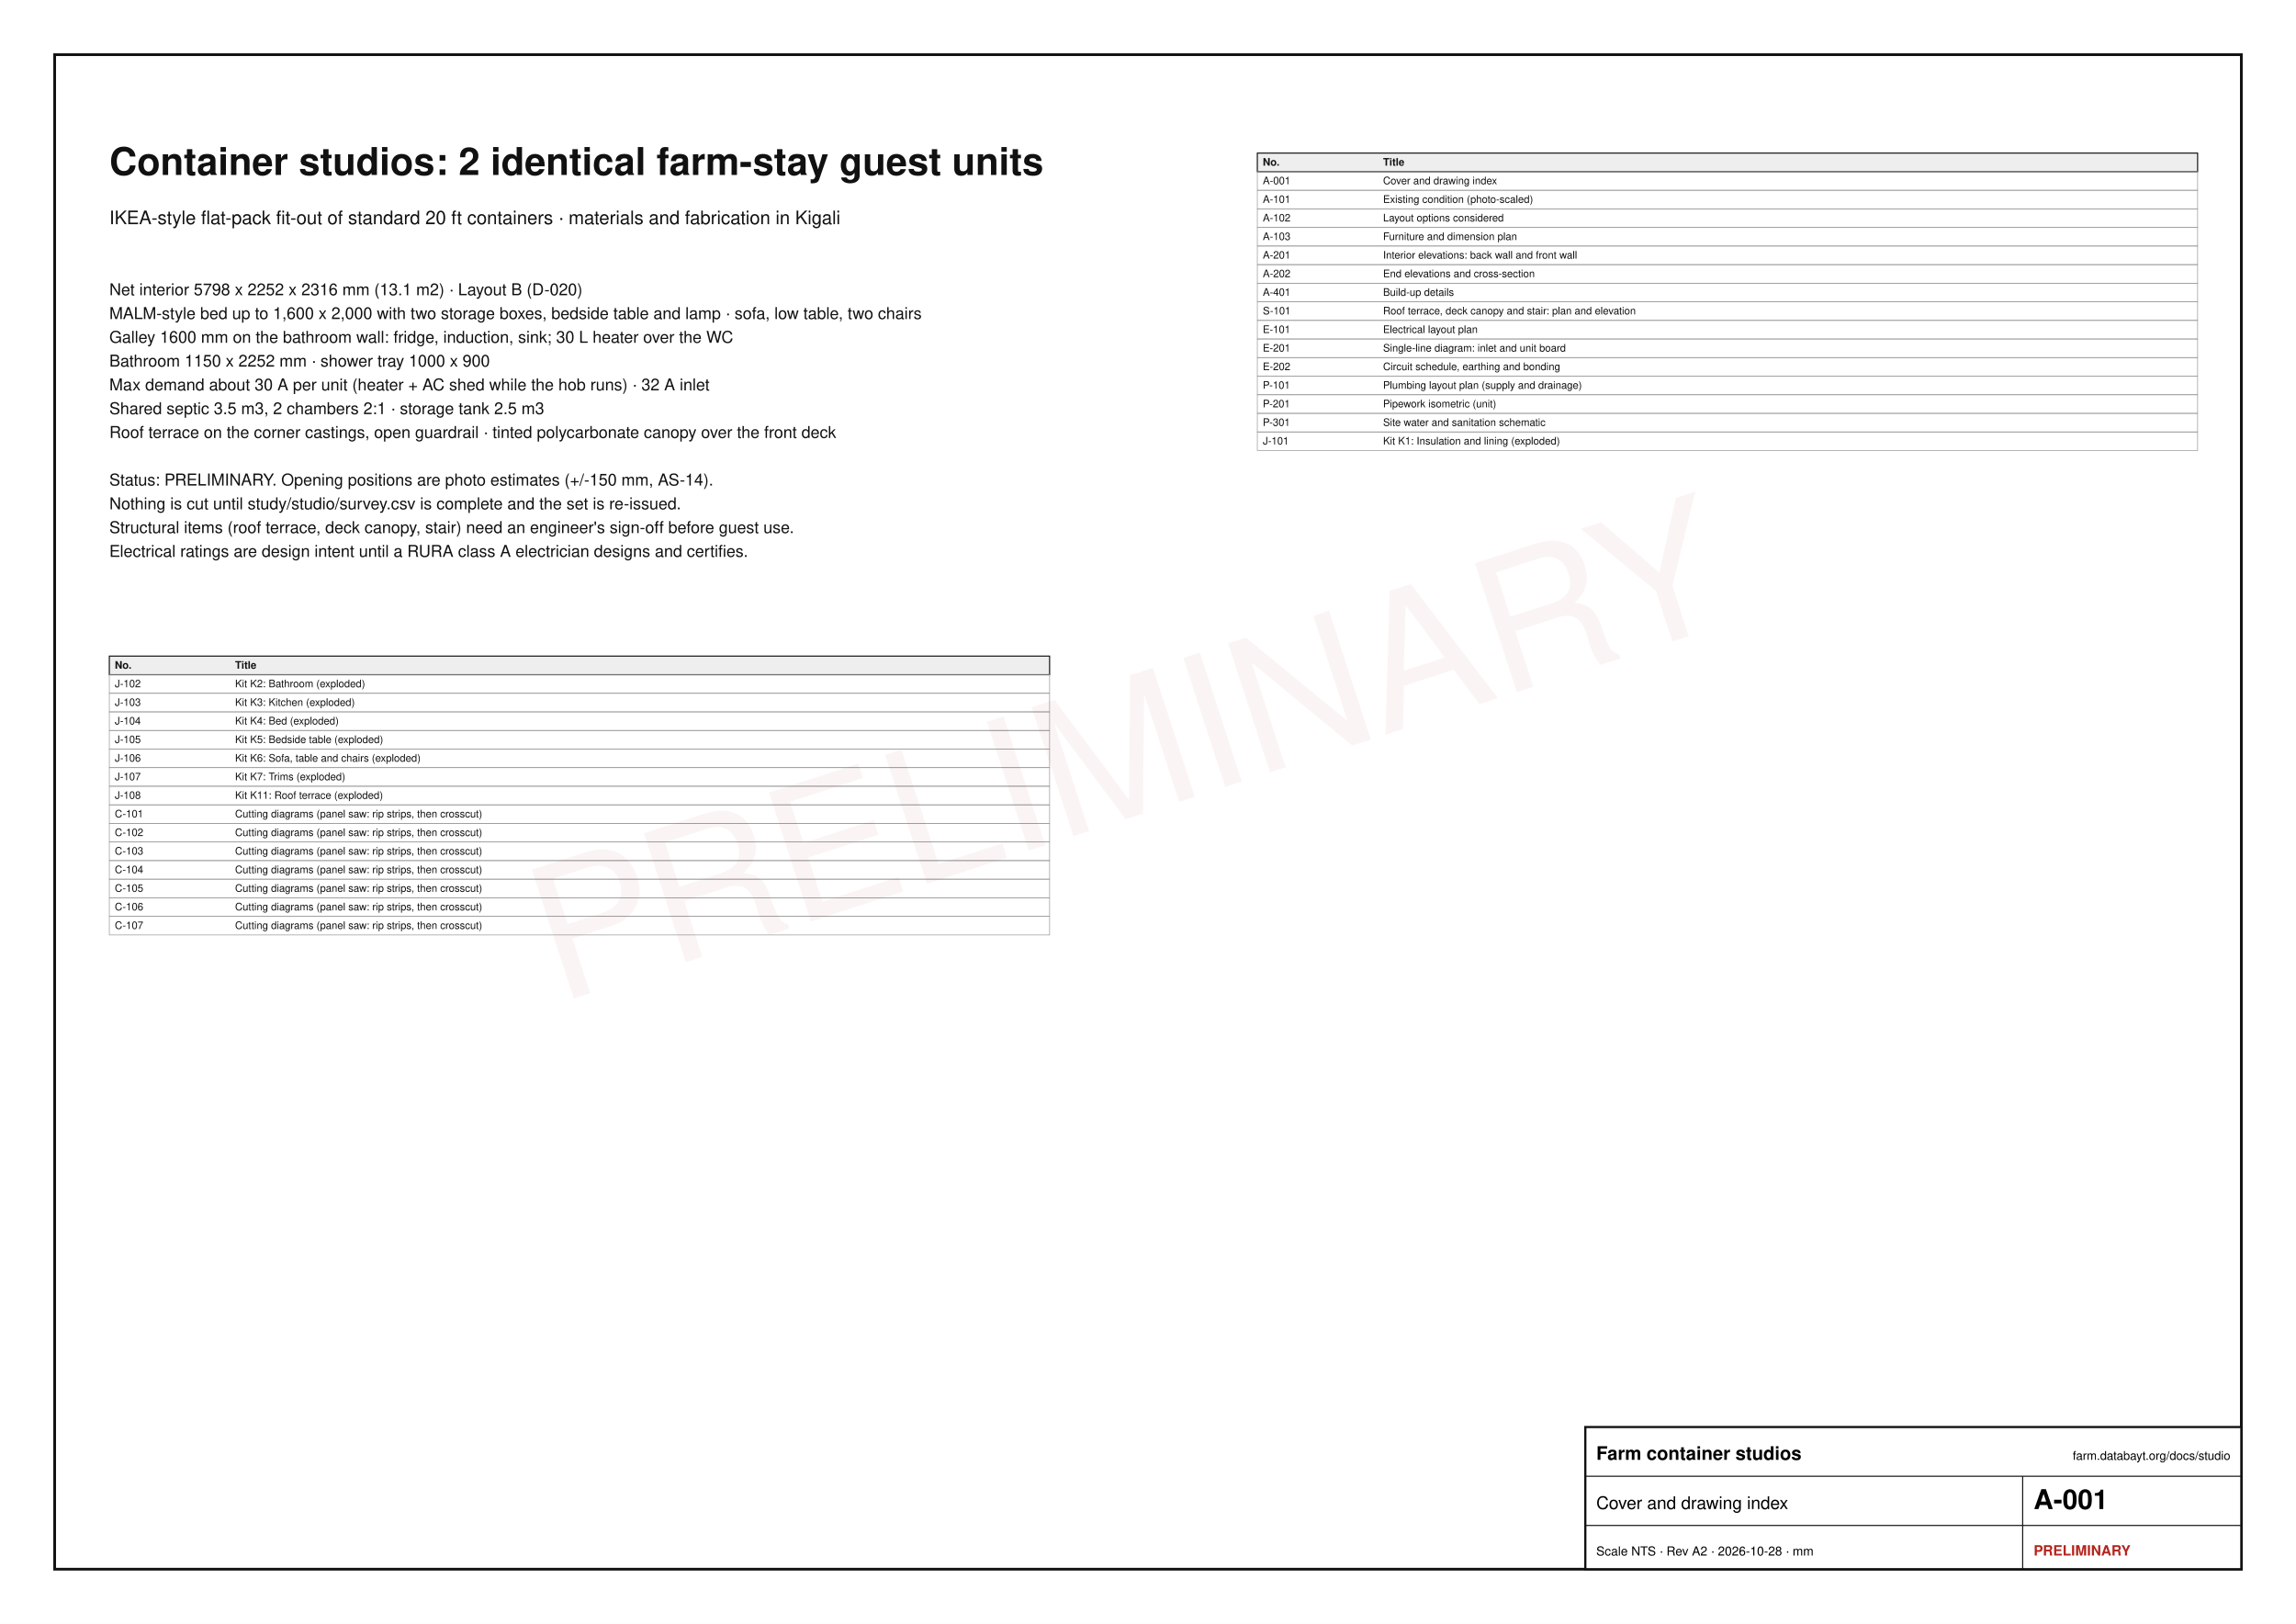
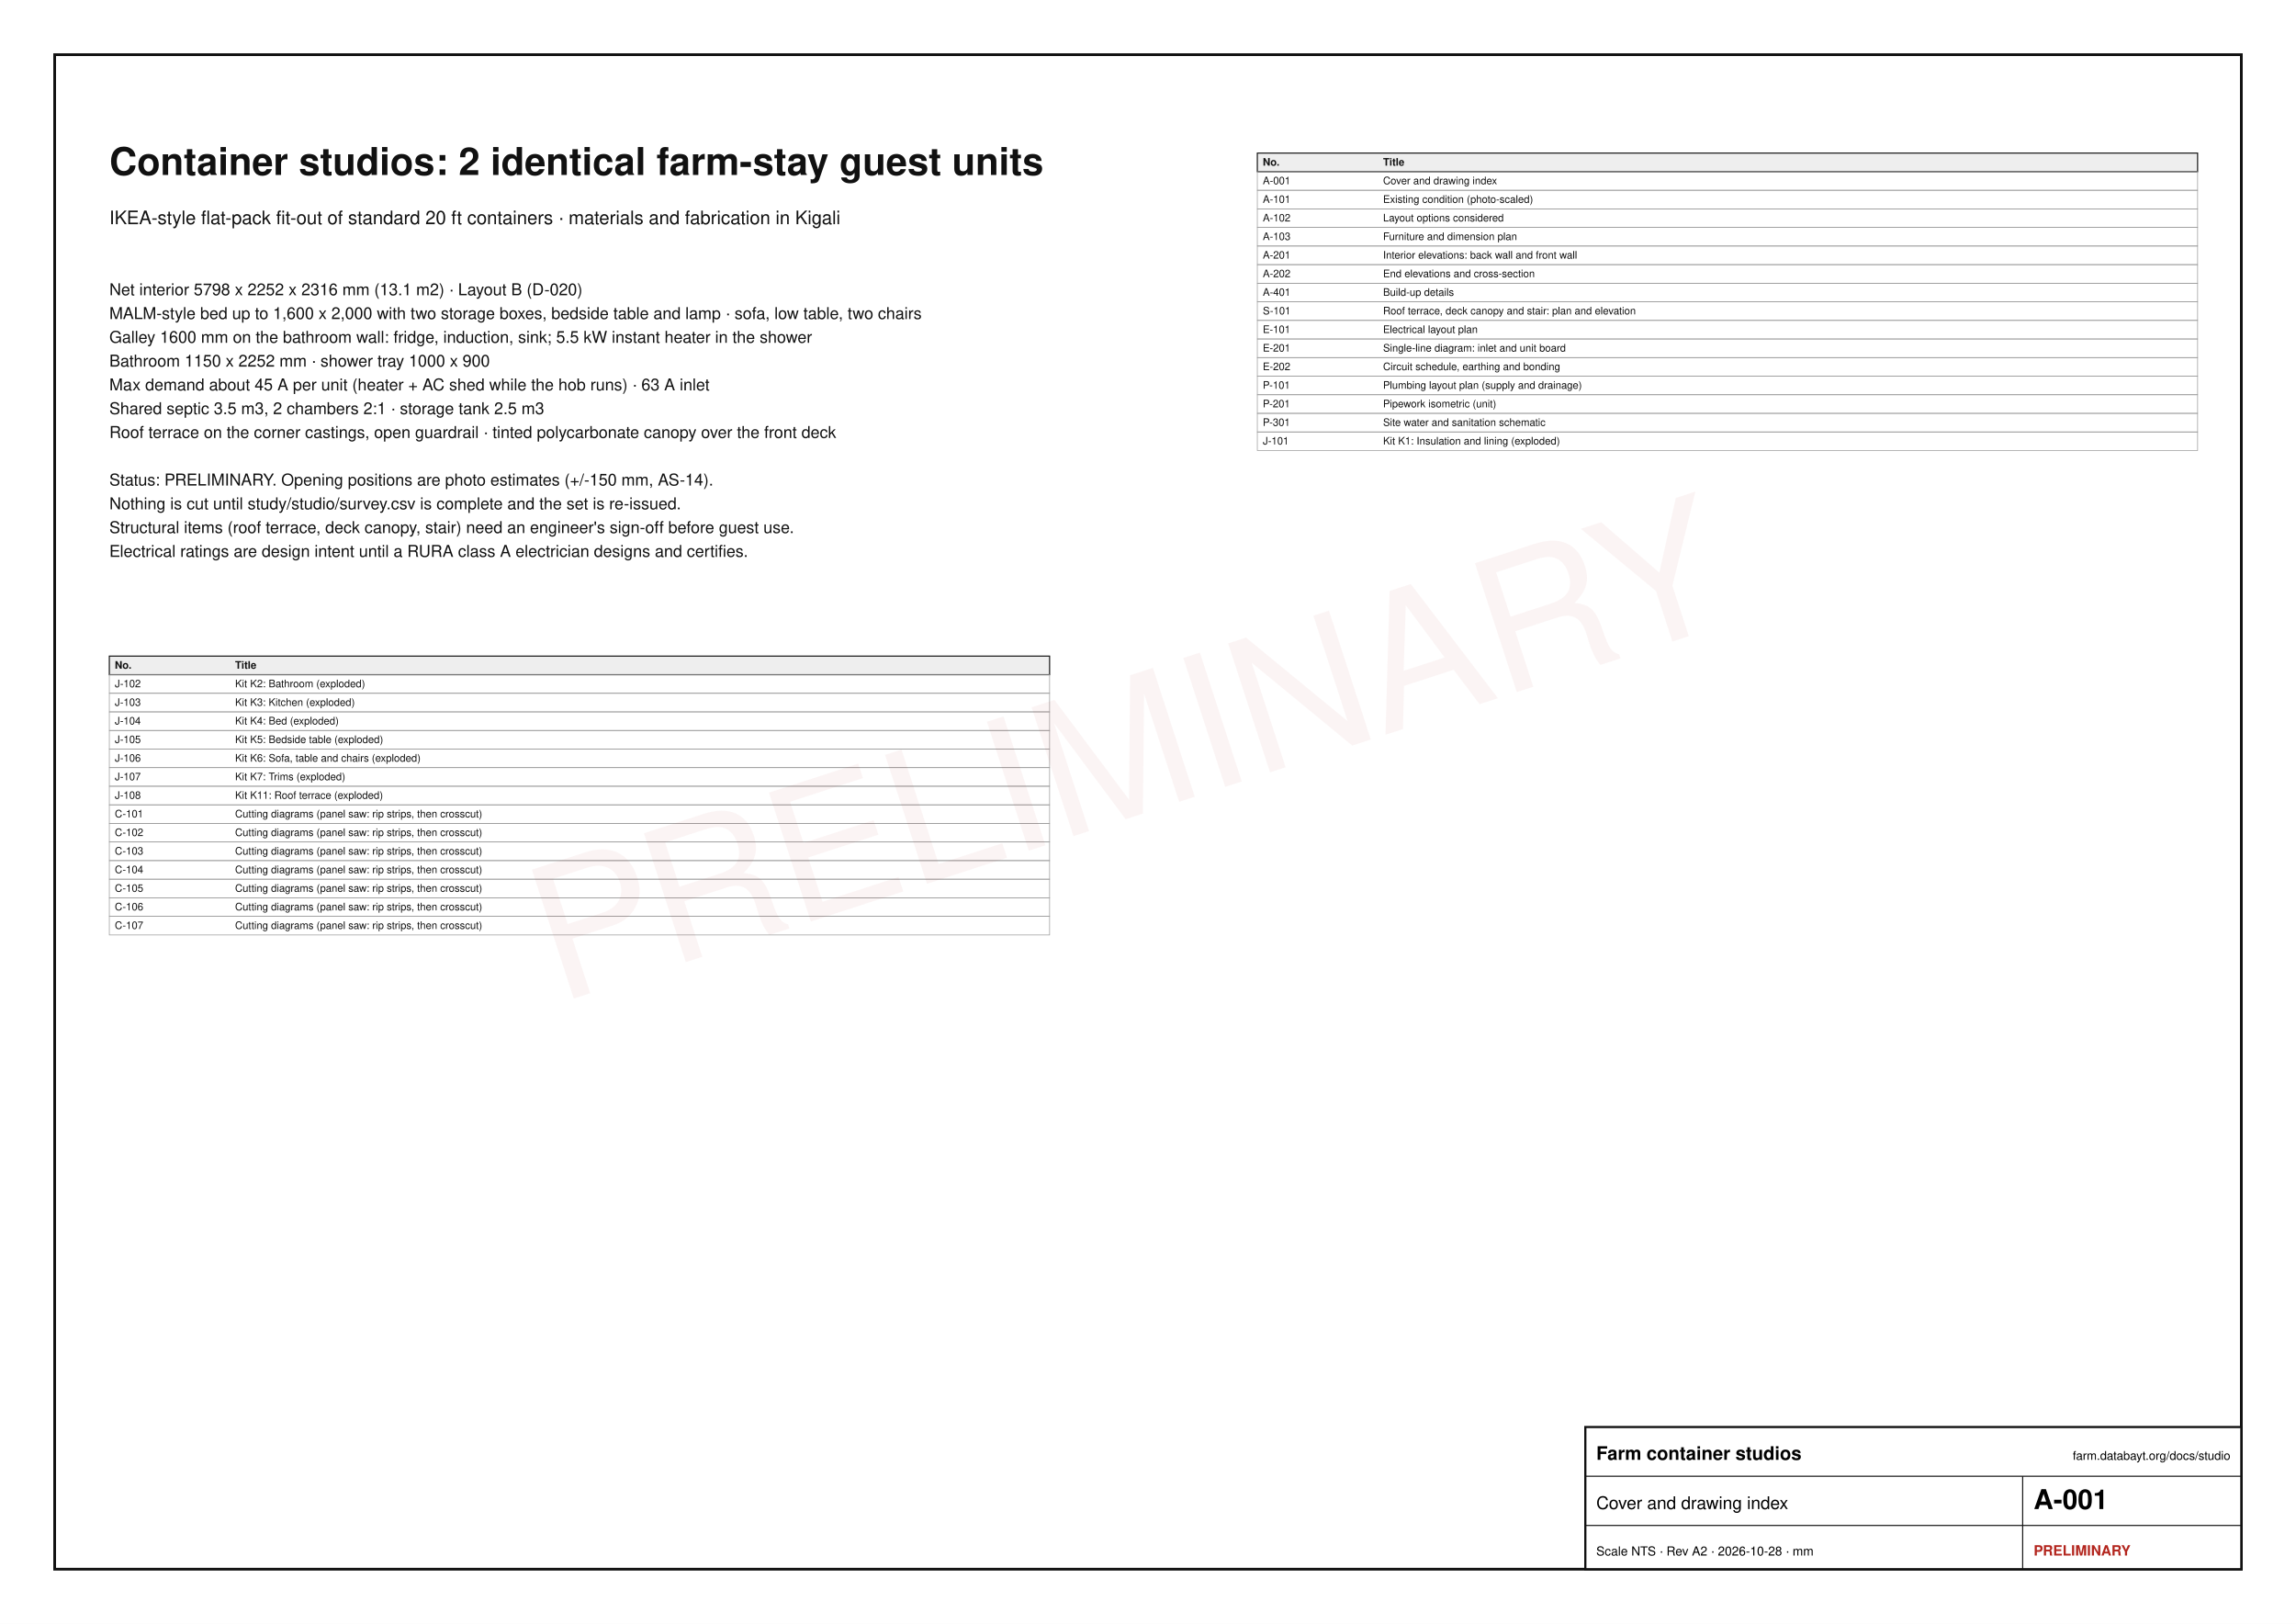
<svg xmlns="http://www.w3.org/2000/svg" width="420mm" height="297mm" viewBox="0 0 420 297" font-family="Helvetica, Arial, sans-serif">
  <rect x="0" y="0" width="420" height="297" fill="#fff" />
  <rect x="10" y="10" width="400" height="277" fill="none" stroke="#111" stroke-width="0.5" />
  <text x="20" y="32" font-size="7" text-anchor="start" font-weight="bold" fill="#111">Container studios: 2 identical farm-stay guest units</text>
  <text x="20" y="41" font-size="3.4" text-anchor="start" font-weight="normal" fill="#111">IKEA-style flat-pack fit-out of standard 20 ft containers · materials and fabrication in Kigali</text>
  <text x="20" y="54" font-size="3" text-anchor="start" font-weight="normal" fill="#111">Net interior 5798 x 2252 x 2316 mm (13.1 m2) · Layout B (D-020)</text>
  <text x="20" y="58.35" font-size="3" text-anchor="start" font-weight="normal" fill="#111">MALM-style bed up to 1,600 x 2,000 with two storage boxes, bedside table and lamp · sofa, low table, two chairs</text>
-   <text x="20" y="62.7" font-size="3" text-anchor="start" font-weight="normal" fill="#111">Galley 1600 mm on the bathroom wall: fridge, induction, sink; 30 L heater over the WC</text>
+   <text x="20" y="62.7" font-size="3" text-anchor="start" font-weight="normal" fill="#111">Galley 1600 mm on the bathroom wall: fridge, induction, sink; 5.5 kW instant heater in the shower</text>
  <text x="20" y="67.05" font-size="3" text-anchor="start" font-weight="normal" fill="#111">Bathroom 1150 x 2252 mm · shower tray 1000 x 900</text>
-   <text x="20" y="71.4" font-size="3" text-anchor="start" font-weight="normal" fill="#111">Max demand about 30 A per unit (heater + AC shed while the hob runs) · 32 A inlet</text>
+   <text x="20" y="71.4" font-size="3" text-anchor="start" font-weight="normal" fill="#111">Max demand about 45 A per unit (heater + AC shed while the hob runs) · 63 A inlet</text>
  <text x="20" y="75.75" font-size="3" text-anchor="start" font-weight="normal" fill="#111">Shared septic 3.5 m3, 2 chambers 2:1 · storage tank 2.5 m3</text>
  <text x="20" y="80.1" font-size="3" text-anchor="start" font-weight="normal" fill="#111">Roof terrace on the corner castings, open guardrail · tinted polycarbonate canopy over the front deck</text>
  <text x="20" y="84.45" font-size="3" text-anchor="start" font-weight="normal" fill="#111" />
  <text x="20" y="88.8" font-size="3" text-anchor="start" font-weight="normal" fill="#111">Status: PRELIMINARY. Opening positions are photo estimates (+/-150 mm, AS-14).</text>
  <text x="20" y="93.15" font-size="3" text-anchor="start" font-weight="normal" fill="#111">Nothing is cut until study/studio/survey.csv is complete and the set is re-issued.</text>
  <text x="20" y="97.5" font-size="3" text-anchor="start" font-weight="normal" fill="#111">Structural items (roof terrace, deck canopy, stair) need an engineer's sign-off before guest use.</text>
  <text x="20" y="101.85" font-size="3" text-anchor="start" font-weight="normal" fill="#111">Electrical ratings are design intent until a RURA class A electrician designs and certifies.</text>
  <rect x="230" y="28" width="172" height="3.4" fill="#eee" stroke="#111" stroke-width="0.2" />
  <text x="231" y="30.3" font-size="1.9" text-anchor="start" font-weight="bold" fill="#111">No.</text>
  <text x="253" y="30.3" font-size="1.9" text-anchor="start" font-weight="bold" fill="#111">Title</text>
  <rect x="230" y="31.4" width="172" height="3.4" fill="none" stroke="#999" stroke-width="0.12" />
  <text x="231" y="33.7" font-size="1.9" text-anchor="start" font-weight="normal" fill="#111">A-001</text>
  <text x="253" y="33.7" font-size="1.9" text-anchor="start" font-weight="normal" fill="#111">Cover and drawing index</text>
  <rect x="230" y="34.8" width="172" height="3.4" fill="none" stroke="#999" stroke-width="0.12" />
  <text x="231" y="37.1" font-size="1.9" text-anchor="start" font-weight="normal" fill="#111">A-101</text>
  <text x="253" y="37.1" font-size="1.9" text-anchor="start" font-weight="normal" fill="#111">Existing condition (photo-scaled)</text>
  <rect x="230" y="38.2" width="172" height="3.4" fill="none" stroke="#999" stroke-width="0.12" />
  <text x="231" y="40.5" font-size="1.9" text-anchor="start" font-weight="normal" fill="#111">A-102</text>
  <text x="253" y="40.5" font-size="1.9" text-anchor="start" font-weight="normal" fill="#111">Layout options considered</text>
  <rect x="230" y="41.6" width="172" height="3.4" fill="none" stroke="#999" stroke-width="0.12" />
  <text x="231" y="43.9" font-size="1.9" text-anchor="start" font-weight="normal" fill="#111">A-103</text>
  <text x="253" y="43.9" font-size="1.9" text-anchor="start" font-weight="normal" fill="#111">Furniture and dimension plan</text>
  <rect x="230" y="45" width="172" height="3.4" fill="none" stroke="#999" stroke-width="0.12" />
  <text x="231" y="47.3" font-size="1.9" text-anchor="start" font-weight="normal" fill="#111">A-201</text>
  <text x="253" y="47.3" font-size="1.9" text-anchor="start" font-weight="normal" fill="#111">Interior elevations: back wall and front wall</text>
  <rect x="230" y="48.4" width="172" height="3.4" fill="none" stroke="#999" stroke-width="0.12" />
  <text x="231" y="50.7" font-size="1.9" text-anchor="start" font-weight="normal" fill="#111">A-202</text>
  <text x="253" y="50.7" font-size="1.9" text-anchor="start" font-weight="normal" fill="#111">End elevations and cross-section</text>
  <rect x="230" y="51.8" width="172" height="3.4" fill="none" stroke="#999" stroke-width="0.12" />
  <text x="231" y="54.1" font-size="1.9" text-anchor="start" font-weight="normal" fill="#111">A-401</text>
  <text x="253" y="54.1" font-size="1.9" text-anchor="start" font-weight="normal" fill="#111">Build-up details</text>
  <rect x="230" y="55.2" width="172" height="3.4" fill="none" stroke="#999" stroke-width="0.12" />
  <text x="231" y="57.5" font-size="1.9" text-anchor="start" font-weight="normal" fill="#111">S-101</text>
  <text x="253" y="57.5" font-size="1.9" text-anchor="start" font-weight="normal" fill="#111">Roof terrace, deck canopy and stair: plan and elevation</text>
  <rect x="230" y="58.6" width="172" height="3.4" fill="none" stroke="#999" stroke-width="0.12" />
  <text x="231" y="60.9" font-size="1.9" text-anchor="start" font-weight="normal" fill="#111">E-101</text>
  <text x="253" y="60.9" font-size="1.9" text-anchor="start" font-weight="normal" fill="#111">Electrical layout plan</text>
  <rect x="230" y="62" width="172" height="3.4" fill="none" stroke="#999" stroke-width="0.12" />
  <text x="231" y="64.3" font-size="1.9" text-anchor="start" font-weight="normal" fill="#111">E-201</text>
  <text x="253" y="64.3" font-size="1.9" text-anchor="start" font-weight="normal" fill="#111">Single-line diagram: inlet and unit board</text>
  <rect x="230" y="65.4" width="172" height="3.4" fill="none" stroke="#999" stroke-width="0.12" />
  <text x="231" y="67.7" font-size="1.9" text-anchor="start" font-weight="normal" fill="#111">E-202</text>
  <text x="253" y="67.7" font-size="1.9" text-anchor="start" font-weight="normal" fill="#111">Circuit schedule, earthing and bonding</text>
  <rect x="230" y="68.8" width="172" height="3.4" fill="none" stroke="#999" stroke-width="0.12" />
  <text x="231" y="71.1" font-size="1.9" text-anchor="start" font-weight="normal" fill="#111">P-101</text>
  <text x="253" y="71.1" font-size="1.9" text-anchor="start" font-weight="normal" fill="#111">Plumbing layout plan (supply and drainage)</text>
  <rect x="230" y="72.2" width="172" height="3.4" fill="none" stroke="#999" stroke-width="0.12" />
  <text x="231" y="74.5" font-size="1.9" text-anchor="start" font-weight="normal" fill="#111">P-201</text>
  <text x="253" y="74.5" font-size="1.9" text-anchor="start" font-weight="normal" fill="#111">Pipework isometric (unit)</text>
  <rect x="230" y="75.6" width="172" height="3.4" fill="none" stroke="#999" stroke-width="0.12" />
  <text x="231" y="77.9" font-size="1.9" text-anchor="start" font-weight="normal" fill="#111">P-301</text>
  <text x="253" y="77.9" font-size="1.9" text-anchor="start" font-weight="normal" fill="#111">Site water and sanitation schematic</text>
  <rect x="230" y="79" width="172" height="3.4" fill="none" stroke="#999" stroke-width="0.12" />
  <text x="231" y="81.3" font-size="1.9" text-anchor="start" font-weight="normal" fill="#111">J-101</text>
  <text x="253" y="81.3" font-size="1.9" text-anchor="start" font-weight="normal" fill="#111">Kit K1: Insulation and lining (exploded)</text>
  <rect x="20" y="120" width="172" height="3.4" fill="#eee" stroke="#111" stroke-width="0.2" />
  <text x="21" y="122.3" font-size="1.9" text-anchor="start" font-weight="bold" fill="#111">No.</text>
  <text x="43" y="122.3" font-size="1.9" text-anchor="start" font-weight="bold" fill="#111">Title</text>
  <rect x="20" y="123.4" width="172" height="3.4" fill="none" stroke="#999" stroke-width="0.12" />
  <text x="21" y="125.7" font-size="1.9" text-anchor="start" font-weight="normal" fill="#111">J-102</text>
  <text x="43" y="125.7" font-size="1.9" text-anchor="start" font-weight="normal" fill="#111">Kit K2: Bathroom (exploded)</text>
  <rect x="20" y="126.8" width="172" height="3.4" fill="none" stroke="#999" stroke-width="0.12" />
  <text x="21" y="129.1" font-size="1.9" text-anchor="start" font-weight="normal" fill="#111">J-103</text>
  <text x="43" y="129.1" font-size="1.9" text-anchor="start" font-weight="normal" fill="#111">Kit K3: Kitchen (exploded)</text>
  <rect x="20" y="130.2" width="172" height="3.4" fill="none" stroke="#999" stroke-width="0.12" />
  <text x="21" y="132.5" font-size="1.9" text-anchor="start" font-weight="normal" fill="#111">J-104</text>
  <text x="43" y="132.5" font-size="1.9" text-anchor="start" font-weight="normal" fill="#111">Kit K4: Bed (exploded)</text>
  <rect x="20" y="133.6" width="172" height="3.4" fill="none" stroke="#999" stroke-width="0.12" />
  <text x="21" y="135.9" font-size="1.9" text-anchor="start" font-weight="normal" fill="#111">J-105</text>
  <text x="43" y="135.9" font-size="1.9" text-anchor="start" font-weight="normal" fill="#111">Kit K5: Bedside table (exploded)</text>
  <rect x="20" y="137" width="172" height="3.4" fill="none" stroke="#999" stroke-width="0.12" />
  <text x="21" y="139.3" font-size="1.9" text-anchor="start" font-weight="normal" fill="#111">J-106</text>
  <text x="43" y="139.3" font-size="1.9" text-anchor="start" font-weight="normal" fill="#111">Kit K6: Sofa, table and chairs (exploded)</text>
  <rect x="20" y="140.4" width="172" height="3.4" fill="none" stroke="#999" stroke-width="0.12" />
  <text x="21" y="142.7" font-size="1.9" text-anchor="start" font-weight="normal" fill="#111">J-107</text>
  <text x="43" y="142.7" font-size="1.9" text-anchor="start" font-weight="normal" fill="#111">Kit K7: Trims (exploded)</text>
  <rect x="20" y="143.8" width="172" height="3.4" fill="none" stroke="#999" stroke-width="0.12" />
  <text x="21" y="146.1" font-size="1.9" text-anchor="start" font-weight="normal" fill="#111">J-108</text>
  <text x="43" y="146.1" font-size="1.9" text-anchor="start" font-weight="normal" fill="#111">Kit K11: Roof terrace (exploded)</text>
  <rect x="20" y="147.2" width="172" height="3.4" fill="none" stroke="#999" stroke-width="0.12" />
  <text x="21" y="149.5" font-size="1.9" text-anchor="start" font-weight="normal" fill="#111">C-101</text>
  <text x="43" y="149.5" font-size="1.9" text-anchor="start" font-weight="normal" fill="#111">Cutting diagrams (panel saw: rip strips, then crosscut)</text>
  <rect x="20" y="150.6" width="172" height="3.4" fill="none" stroke="#999" stroke-width="0.12" />
  <text x="21" y="152.9" font-size="1.9" text-anchor="start" font-weight="normal" fill="#111">C-102</text>
  <text x="43" y="152.9" font-size="1.9" text-anchor="start" font-weight="normal" fill="#111">Cutting diagrams (panel saw: rip strips, then crosscut)</text>
  <rect x="20" y="154" width="172" height="3.4" fill="none" stroke="#999" stroke-width="0.12" />
  <text x="21" y="156.3" font-size="1.9" text-anchor="start" font-weight="normal" fill="#111">C-103</text>
  <text x="43" y="156.3" font-size="1.9" text-anchor="start" font-weight="normal" fill="#111">Cutting diagrams (panel saw: rip strips, then crosscut)</text>
  <rect x="20" y="157.4" width="172" height="3.4" fill="none" stroke="#999" stroke-width="0.12" />
  <text x="21" y="159.7" font-size="1.9" text-anchor="start" font-weight="normal" fill="#111">C-104</text>
  <text x="43" y="159.7" font-size="1.9" text-anchor="start" font-weight="normal" fill="#111">Cutting diagrams (panel saw: rip strips, then crosscut)</text>
  <rect x="20" y="160.8" width="172" height="3.4" fill="none" stroke="#999" stroke-width="0.12" />
  <text x="21" y="163.1" font-size="1.9" text-anchor="start" font-weight="normal" fill="#111">C-105</text>
  <text x="43" y="163.1" font-size="1.9" text-anchor="start" font-weight="normal" fill="#111">Cutting diagrams (panel saw: rip strips, then crosscut)</text>
  <rect x="20" y="164.2" width="172" height="3.4" fill="none" stroke="#999" stroke-width="0.12" />
  <text x="21" y="166.5" font-size="1.9" text-anchor="start" font-weight="normal" fill="#111">C-106</text>
  <text x="43" y="166.5" font-size="1.9" text-anchor="start" font-weight="normal" fill="#111">Cutting diagrams (panel saw: rip strips, then crosscut)</text>
  <rect x="20" y="167.6" width="172" height="3.4" fill="none" stroke="#999" stroke-width="0.12" />
  <text x="21" y="169.9" font-size="1.9" text-anchor="start" font-weight="normal" fill="#111">C-107</text>
  <text x="43" y="169.9" font-size="1.9" text-anchor="start" font-weight="normal" fill="#111">Cutting diagrams (panel saw: rip strips, then crosscut)</text>
  <rect x="290" y="261" width="120" height="26" fill="#fff" stroke="#111" stroke-width="0.4" />
  <line x1="290" y1="270" x2="410" y2="270" stroke="#111" stroke-width="0.2" />
  <line x1="290" y1="279" x2="410" y2="279" stroke="#111" stroke-width="0.2" />
  <line x1="370" y1="270" x2="370" y2="287" stroke="#111" stroke-width="0.2" />
  <text x="292" y="267" font-size="3.4" font-weight="bold">Farm container studios</text>
  <text x="408" y="267" font-size="2.2" text-anchor="end">farm.databayt.org/docs/studio</text>
  <text x="292" y="276" font-size="3.2">Cover and drawing index</text>
  <text x="372" y="276" font-size="5" font-weight="bold">A-001</text>
  <text x="292" y="284.5" font-size="2.3">Scale NTS · Rev A2 · 2026-10-28 · mm</text>
  <text x="372" y="284.5" font-size="2.6" font-weight="bold" fill="#b3261e">PRELIMINARY</text>
  <text x="210.0" y="148.5" font-size="34" fill="#b3261e" fill-opacity="0.05" text-anchor="middle" transform="rotate(-18 210.0 148.5)">PRELIMINARY</text>
</svg>
